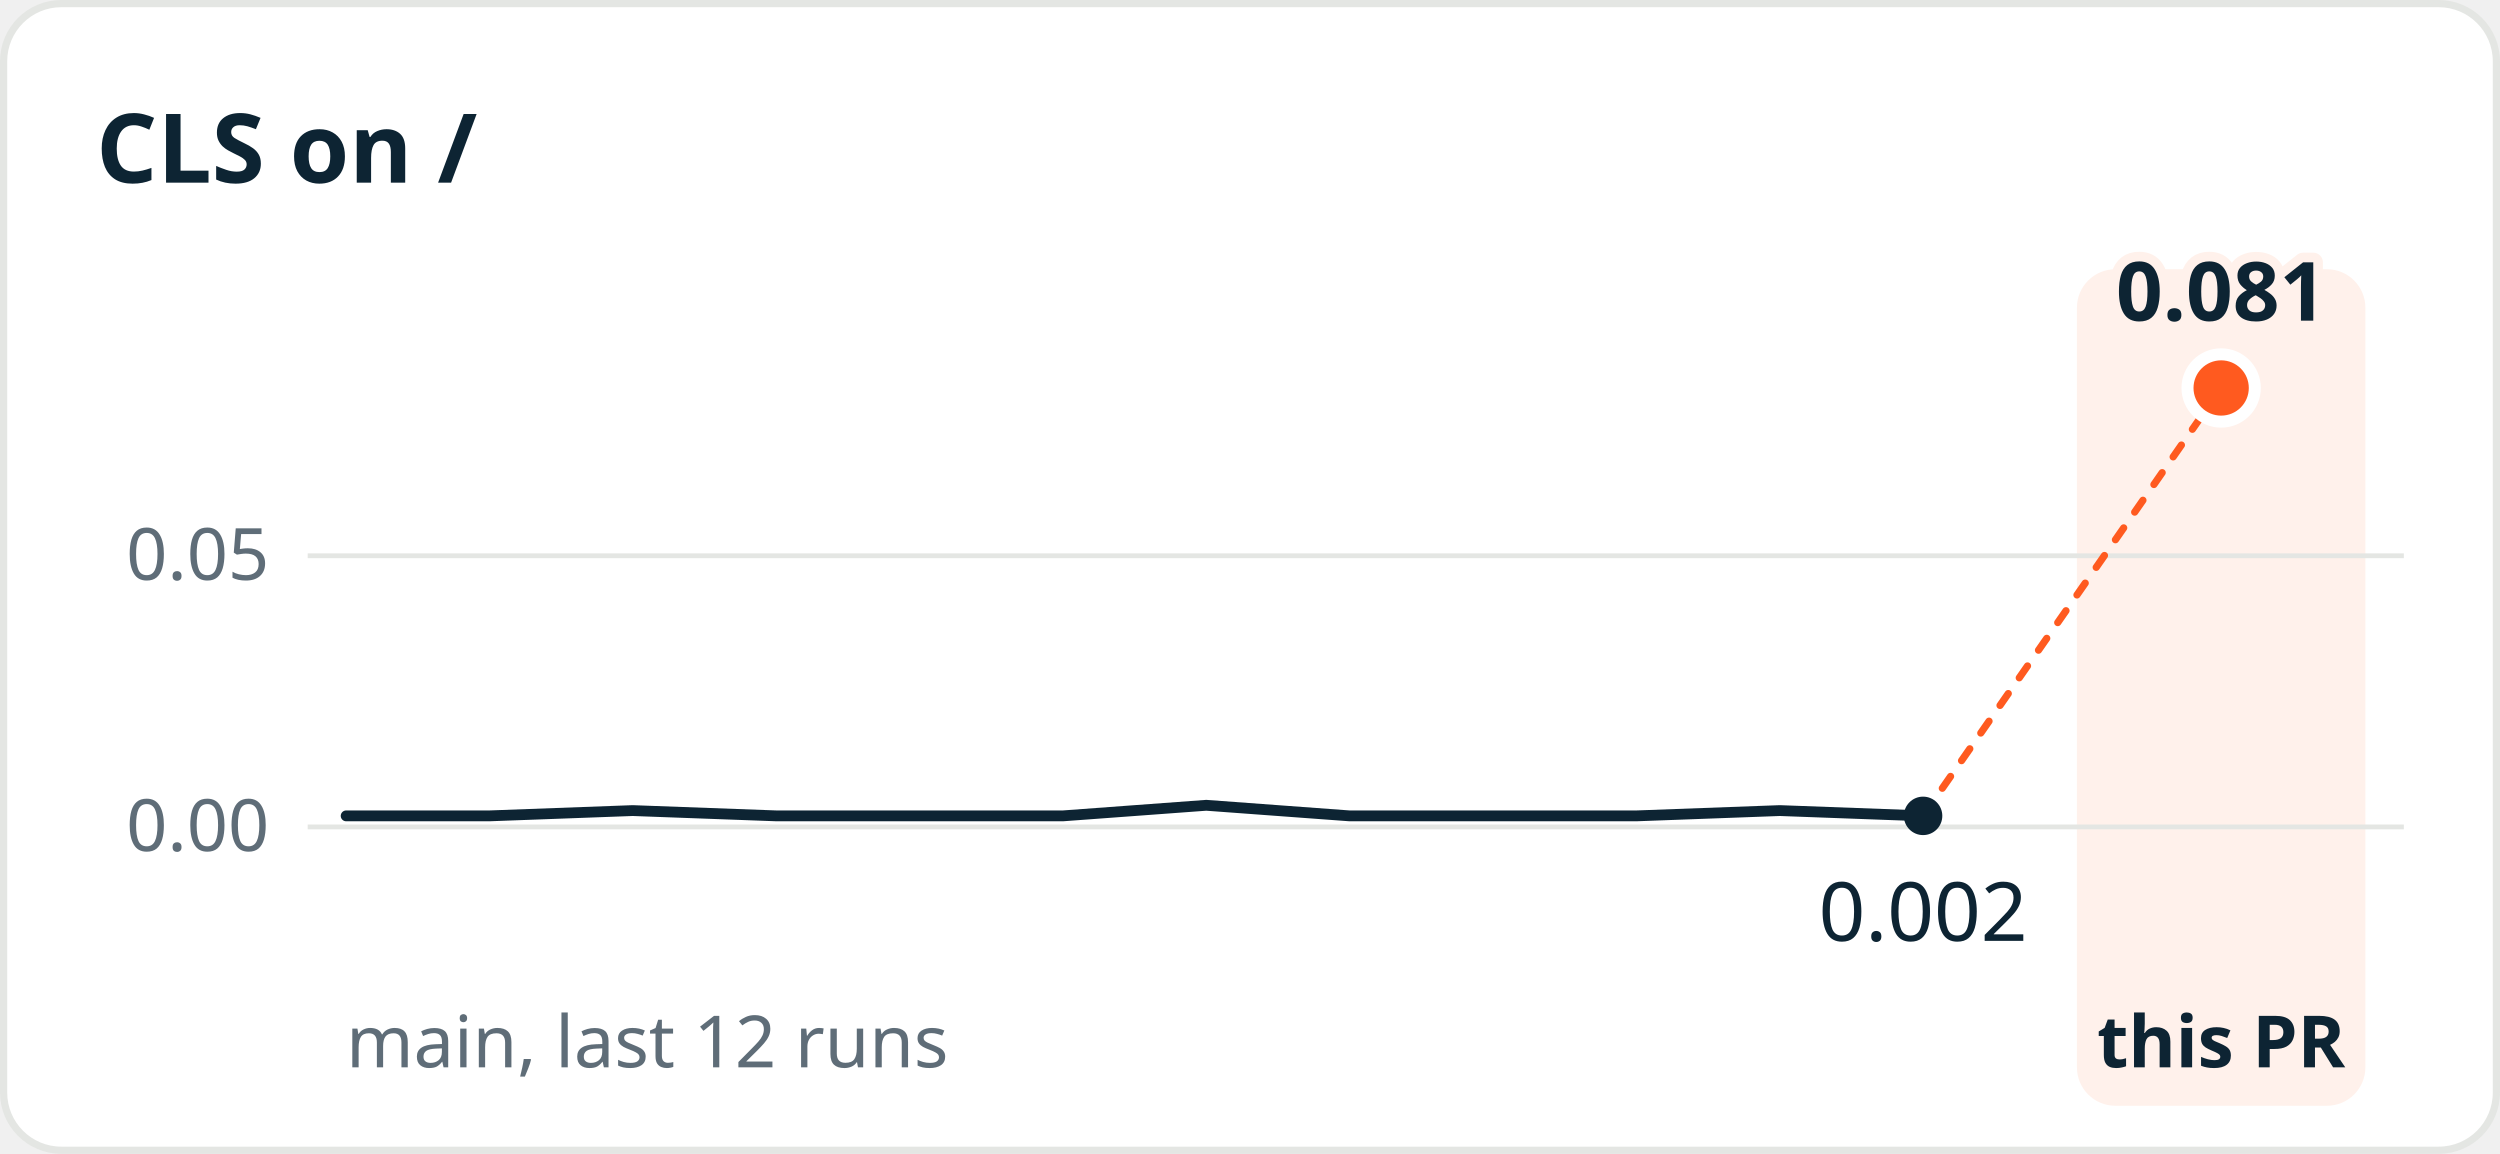
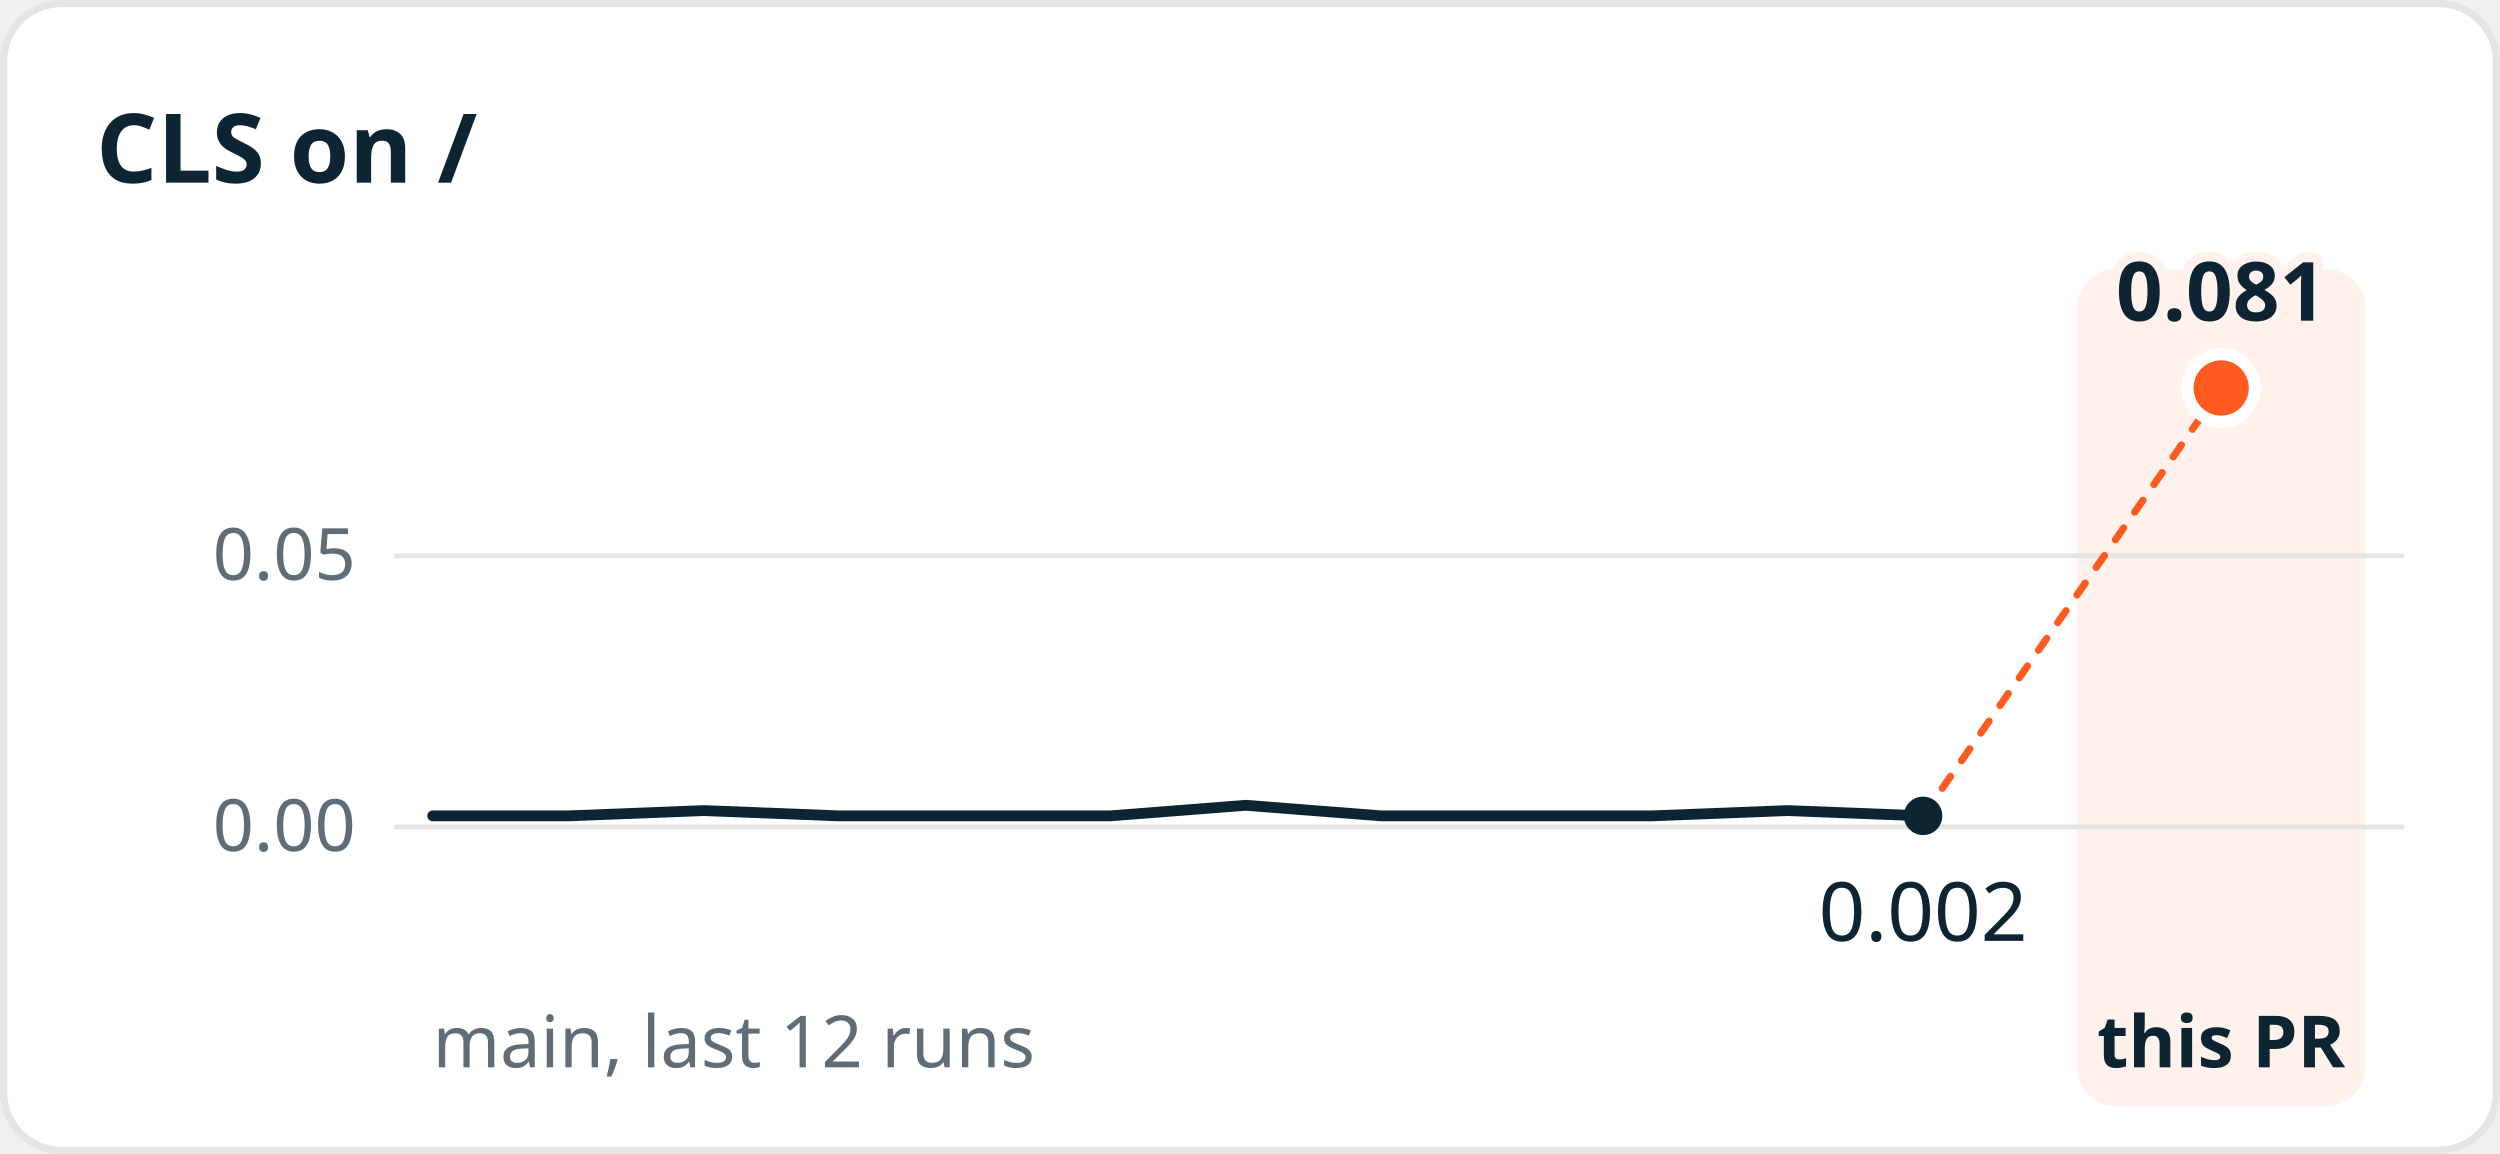
<svg xmlns="http://www.w3.org/2000/svg" width="520" height="240" viewBox="0 0 520 240" font-family="'Atkinson Hyperlegible', sans-serif">
  <rect x="0.75" y="0.75" width="518.5" height="238.5" rx="12" fill="#FFFFFF" stroke="#E4E6E3" stroke-width="1.5" />
  <rect x="432" y="56" width="60" height="174" rx="8" fill="#FFF1EB" />
-   <line x1="64" x2="500" y1="172" y2="172" stroke="#E4E6E3" stroke-width="1" />
-   <text x="56" y="177" font-size="15" font-weight="400" fill="#5F6D78" text-anchor="end">0.00</text>
-   <line x1="64" x2="500" y1="115.6" y2="115.6" stroke="#E4E6E3" stroke-width="1" />
-   <text x="56" y="120.6" font-size="15" font-weight="400" fill="#5F6D78" text-anchor="end">0.05</text>
+   <line x1="82" x2="500" y1="172" y2="172" stroke="#E4E6E3" stroke-width="1" />
+   <text x="74" y="177" font-size="15" font-weight="400" fill="#5F6D78" text-anchor="end">0.00</text>
+   <line x1="82" x2="500" y1="115.6" y2="115.6" stroke="#E4E6E3" stroke-width="1" />
+   <text x="74" y="120.6" font-size="15" font-weight="400" fill="#5F6D78" text-anchor="end">0.05</text>
  <text x="20" y="38" font-size="20" font-weight="700" fill="#0D2433" text-anchor="start">CLS on /</text>
-   <path d="M72 169.7 L101.8 169.7 L131.6 168.6 L161.5 169.7 L191.3 169.7 L221.1 169.7 L250.9 167.5 L280.7 169.7 L310.5 169.7 L340.4 169.7 L370.2 168.6 L400 169.7" fill="none" stroke="#0D2433" stroke-width="2.25" stroke-linejoin="round" stroke-linecap="round" />
+   <path d="M90 169.7 L118.2 169.7 L146.4 168.6 L174.5 169.7 L202.7 169.7 L230.9 169.7 L259.1 167.5 L287.3 169.7 L315.5 169.7 L343.6 169.7 L371.8 168.6 L400 169.7" fill="none" stroke="#0D2433" stroke-width="2.25" stroke-linejoin="round" stroke-linecap="round" />
  <line x1="400" y1="169.7" x2="462" y2="80.7" stroke="#FF5A1F" stroke-width="1.5" stroke-dasharray="3 4" stroke-linecap="round" />
  <circle cx="462" cy="80.7" r="7" fill="#FF5A1F" stroke="#FFFFFF" stroke-width="2.5" />
  <text x="462" y="66.7" font-size="17" font-weight="700" fill="#0D2433" text-anchor="middle" stroke="#FFF1EB" stroke-width="4" stroke-linejoin="round" paint-order="stroke">0.081</text>
  <circle cx="400" cy="169.7" r="4" fill="#0D2433" />
  <text x="400" y="195.7" font-size="17" font-weight="400" fill="#0D2433" text-anchor="middle" stroke="#FFFFFF" stroke-width="4" stroke-linejoin="round" paint-order="stroke">0.002</text>
-   <text x="72" y="222" font-size="15" font-weight="400" fill="#5F6D78" text-anchor="start">main, last 12 runs</text>
+   <text x="90" y="222" font-size="15" font-weight="400" fill="#5F6D78" text-anchor="start">main, last 12 runs</text>
  <text x="462" y="222" font-size="15" font-weight="700" fill="#0D2433" text-anchor="middle">this PR</text>
</svg>
